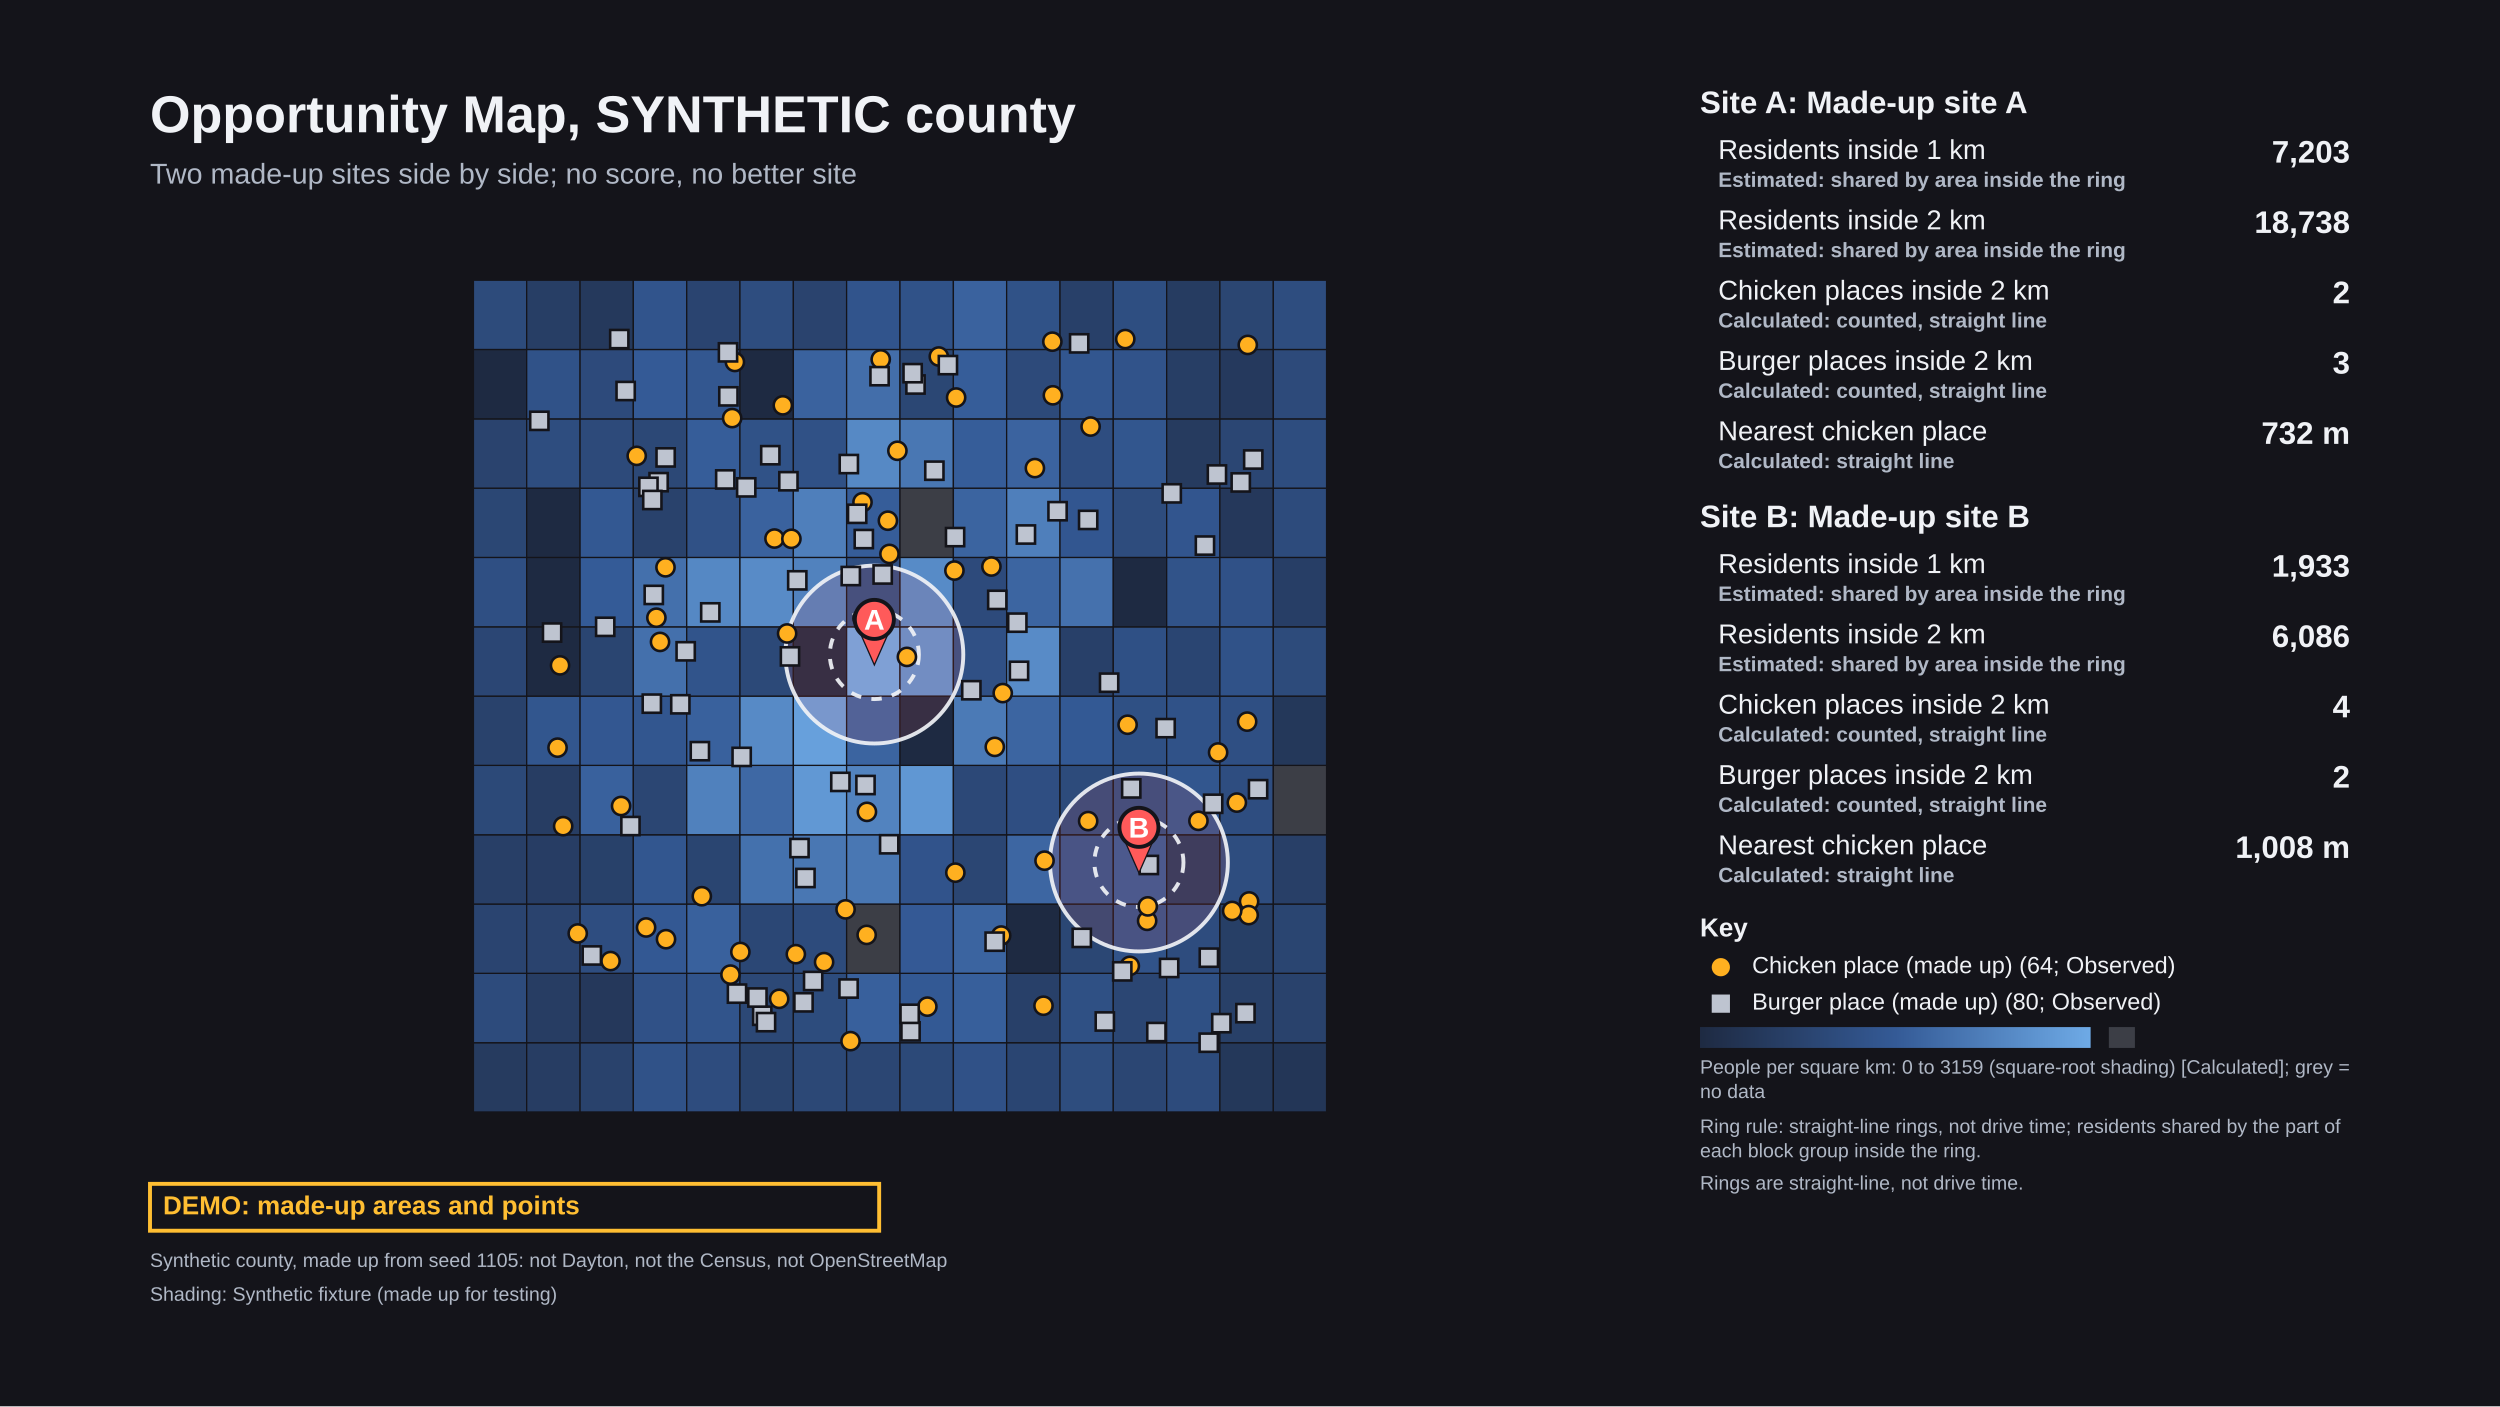
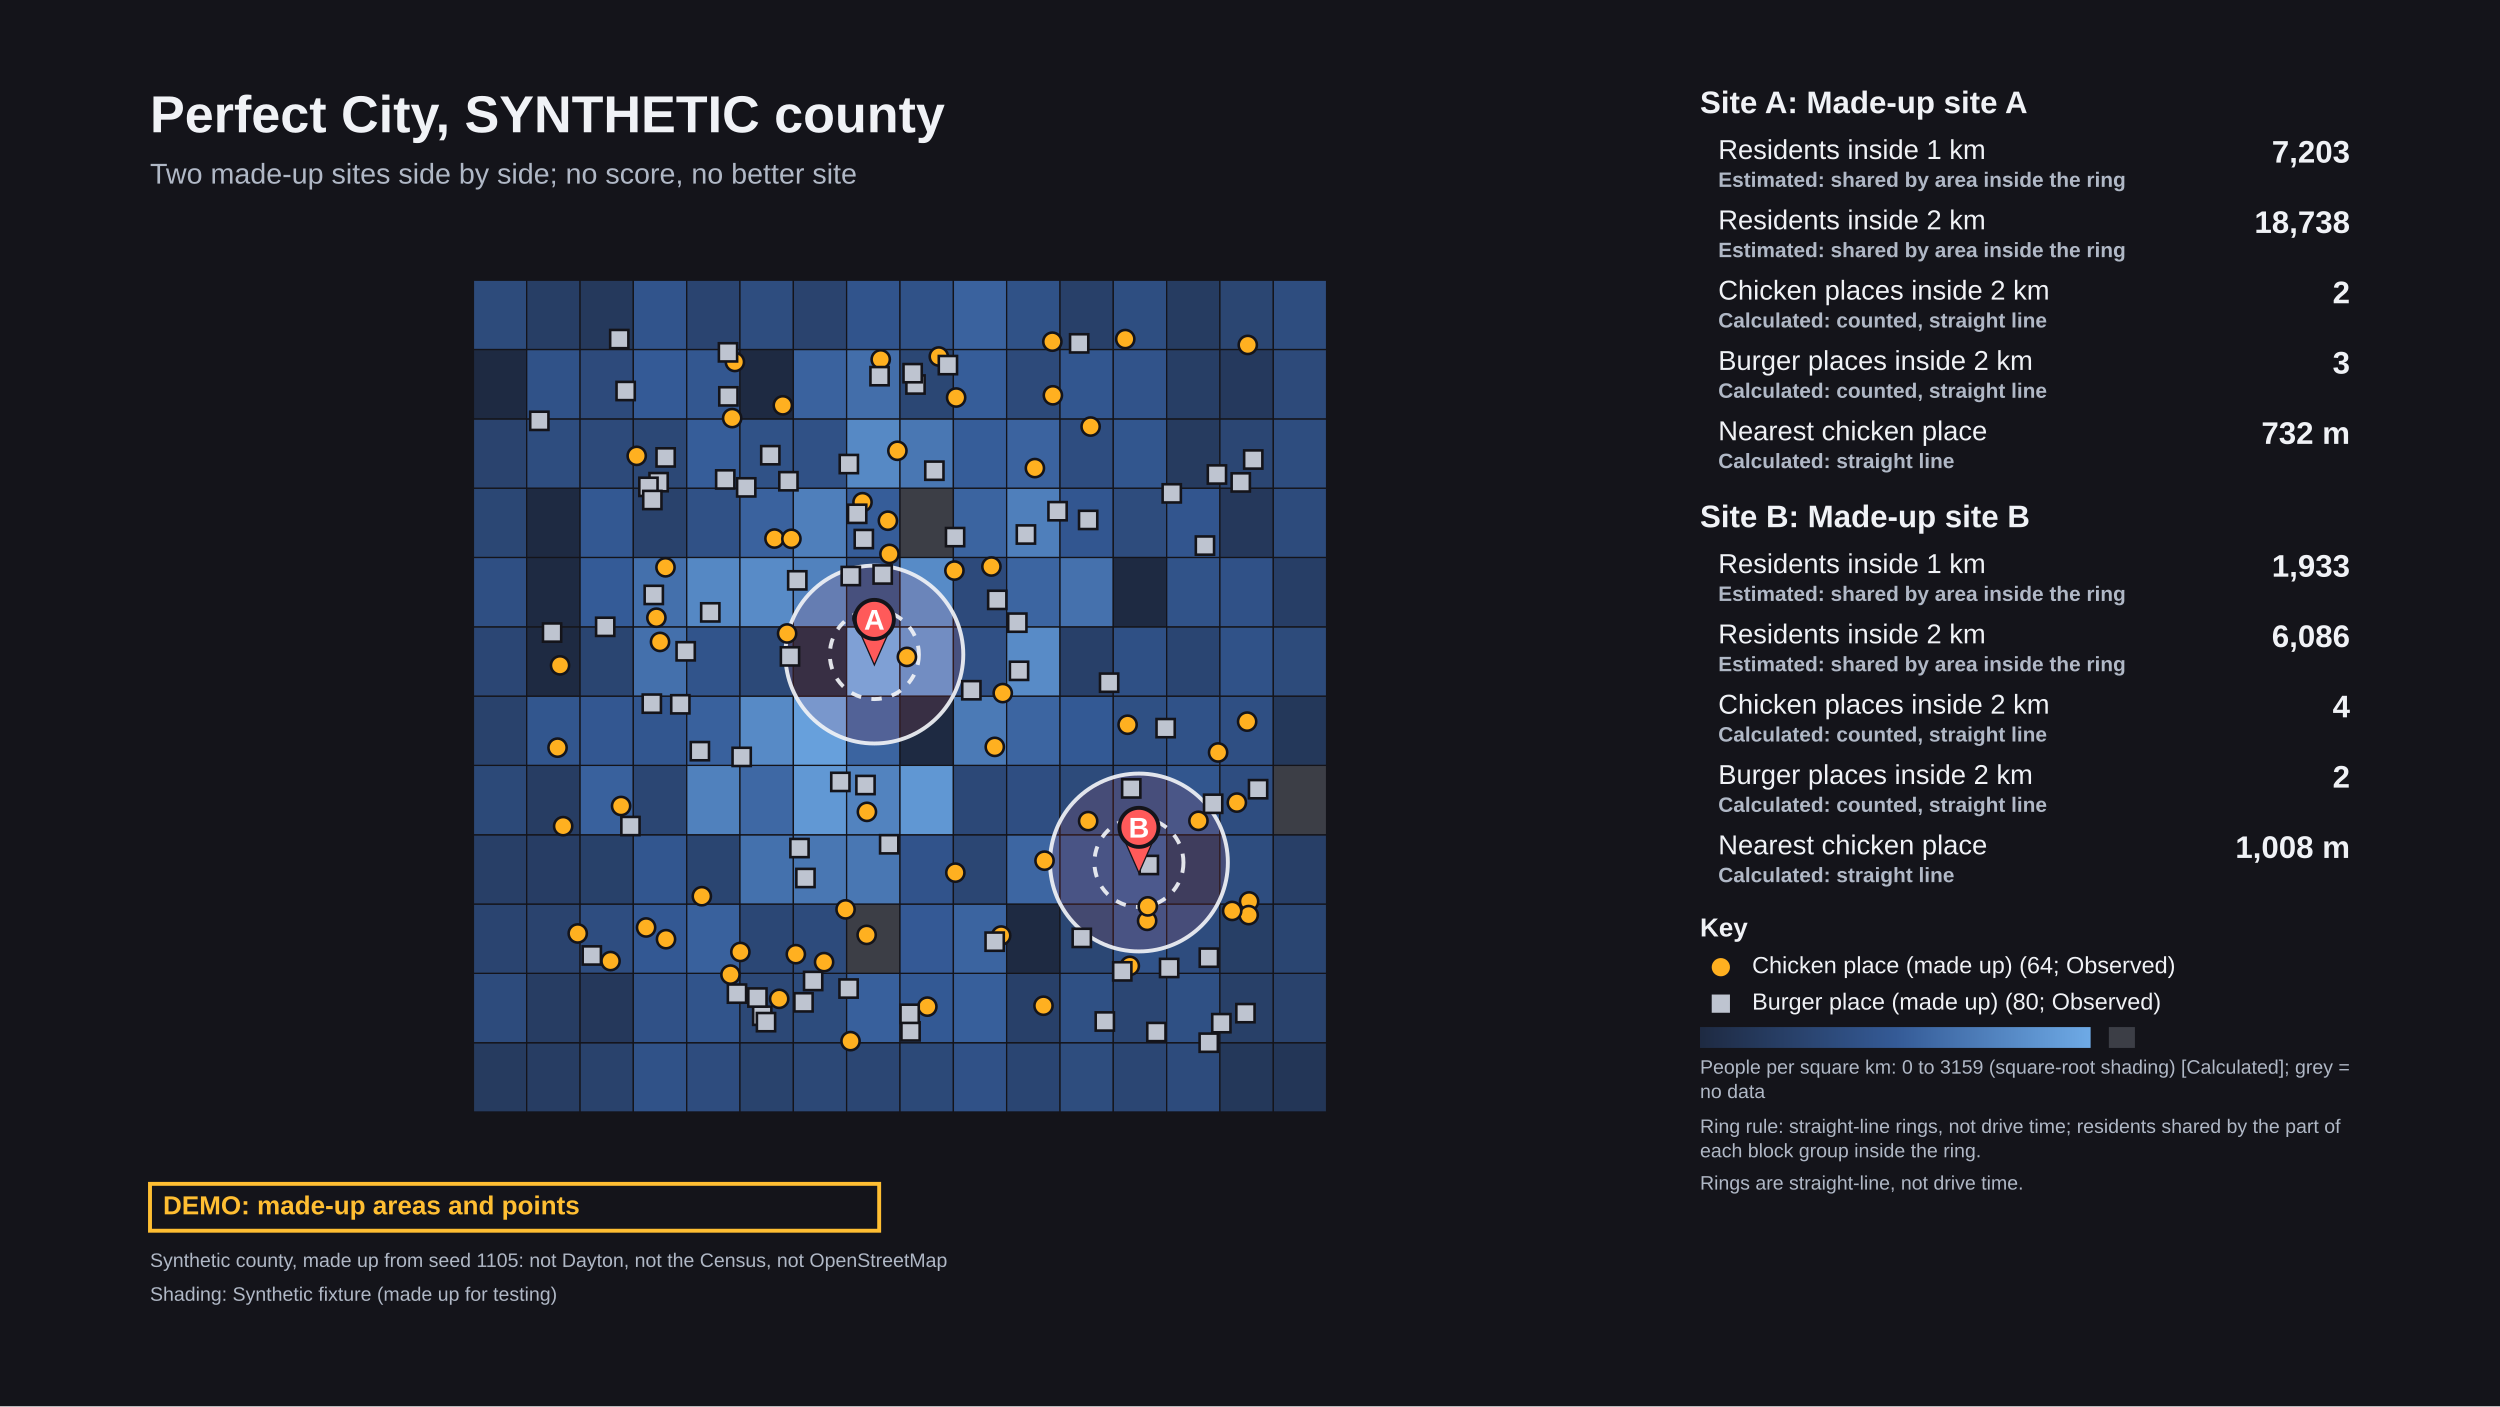
- <svg xmlns="http://www.w3.org/2000/svg" viewBox="0 0 1920 1080" width="1920" height="1080" role="img" aria-label="Opportunity Map, SYNTHETIC county" font-family="Arial, Helvetica, sans-serif">
+ <svg xmlns="http://www.w3.org/2000/svg" viewBox="0 0 1920 1080" width="1920" height="1080" role="img" aria-label="Perfect City, SYNTHETIC county" font-family="Arial, Helvetica, sans-serif">
  <rect width="1920" height="1080" fill="#14141a" />
-   <text x="115.2" y="101.6" font-size="40.0" fill="#f0f2f6" text-anchor="start" font-weight="bold">Opportunity Map, SYNTHETIC county</text>
+   <text x="115.2" y="101.6" font-size="40.0" fill="#f0f2f6" text-anchor="start" font-weight="bold">Perfect City, SYNTHETIC county</text>
  <text x="115.2" y="141.0" font-size="22.0" fill="#b0b8c6" text-anchor="start">Two made-up sites side by side; no score, no better site</text>
  <g stroke="#14141a" stroke-width="1">
    <polygon points="363.6,854.0 404.5,854.0 404.5,800.8 363.6,800.8" fill="#263b5f" />
    <polygon points="404.5,854.0 445.5,854.0 445.5,800.8 404.5,800.8" fill="#273d63" />
    <polygon points="445.5,854.0 486.4,854.0 486.4,800.8 445.5,800.8" fill="#29426c" />
    <polygon points="486.4,854.0 527.4,854.0 527.4,800.8 486.4,800.8" fill="#305288" />
    <polygon points="527.4,854.0 568.3,854.0 568.3,800.8 527.4,800.8" fill="#2e4c7e" />
    <polygon points="568.3,854.0 609.3,854.0 609.3,800.8 568.3,800.8" fill="#29436d" />
    <polygon points="609.3,854.0 650.2,854.0 650.2,800.8 609.3,800.8" fill="#2c4876" />
    <polygon points="650.2,854.0 691.2,854.0 691.2,800.8 650.2,800.8" fill="#2b4673" />
    <polygon points="691.2,854.0 732.2,854.0 732.2,800.8 691.2,800.8" fill="#2c4978" />
    <polygon points="732.2,854.0 773.1,854.0 773.1,800.8 732.2,800.8" fill="#305187" />
    <polygon points="773.1,854.0 814.1,854.0 814.1,800.8 773.1,800.8" fill="#2a4572" />
    <polygon points="814.1,854.0 855.0,854.0 855.0,800.8 814.1,800.8" fill="#2e4d7e" />
    <polygon points="855.0,854.0 896.0,854.0 896.0,800.8 855.0,800.8" fill="#2b4673" />
    <polygon points="896.0,854.0 936.9,854.0 936.9,800.8 896.0,800.8" fill="#2d4b7c" />
    <polygon points="936.9,854.0 977.9,854.0 977.9,800.8 936.9,800.8" fill="#24385a" />
    <polygon points="977.9,854.0 1018.8,854.0 1018.8,800.8 977.9,800.8" fill="#233657" />
    <polygon points="363.6,800.8 404.5,800.8 404.5,747.5 363.6,747.5" fill="#2d4b7c" />
    <polygon points="404.5,800.8 445.5,800.8 445.5,747.5 404.5,747.5" fill="#273d63" />
    <polygon points="445.5,800.8 486.4,800.8 486.4,747.5 445.5,747.5" fill="#25385b" />
    <polygon points="486.4,800.8 527.4,800.8 527.4,747.5 486.4,747.5" fill="#305187" />
    <polygon points="527.4,800.8 568.3,800.8 568.3,747.5 527.4,747.5" fill="#31548b" />
    <polygon points="568.3,800.8 609.3,800.8 609.3,747.5 568.3,747.5" fill="#2c4876" />
    <polygon points="609.3,800.8 650.2,800.8 650.2,747.5 609.3,747.5" fill="#2d4c7d" />
    <polygon points="650.2,800.8 691.2,800.8 691.2,747.5 650.2,747.5" fill="#38609c" />
    <polygon points="691.2,800.8 732.2,800.8 732.2,747.5 691.2,747.5" fill="#335994" />
    <polygon points="732.2,800.8 773.1,800.8 773.1,747.5 732.2,747.5" fill="#375f9b" />
    <polygon points="773.1,800.8 814.1,800.8 814.1,747.5 773.1,747.5" fill="#284069" />
    <polygon points="814.1,800.8 855.0,800.8 855.0,747.5 814.1,747.5" fill="#2f5084" />
    <polygon points="855.0,800.8 896.0,800.8 896.0,747.5 855.0,747.5" fill="#2b4673" />
    <polygon points="896.0,800.8 936.9,800.8 936.9,747.5 896.0,747.5" fill="#2f5084" />
    <polygon points="936.9,800.8 977.9,800.8 977.9,747.5 936.9,747.5" fill="#284068" />
    <polygon points="977.9,800.8 1018.8,800.8 1018.8,747.5 977.9,747.5" fill="#29426c" />
    <polygon points="363.6,747.5 404.5,747.5 404.5,694.3 363.6,694.3" fill="#2a4470" />
    <polygon points="404.5,747.5 445.5,747.5 445.5,694.3 404.5,694.3" fill="#2a436e" />
    <polygon points="445.5,747.5 486.4,747.5 486.4,694.3 445.5,694.3" fill="#2e4d80" />
    <polygon points="486.4,747.5 527.4,747.5 527.4,694.3 486.4,694.3" fill="#335893" />
    <polygon points="527.4,747.5 568.3,747.5 568.3,694.3 527.4,694.3" fill="#39619d" />
    <polygon points="568.3,747.5 609.3,747.5 609.3,694.3 568.3,694.3" fill="#2b4775" />
    <polygon points="609.3,747.5 650.2,747.5 650.2,694.3 609.3,694.3" fill="#2d4b7c" />
    <polygon points="650.2,747.5 691.2,747.5 691.2,694.3 650.2,694.3" fill="#3c3e46" />
    <polygon points="691.2,747.5 732.2,747.5 732.2,694.3 691.2,694.3" fill="#345995" />
    <polygon points="732.2,747.5 773.1,747.5 773.1,694.3 732.2,694.3" fill="#3b64a0" />
    <polygon points="773.1,747.5 814.1,747.5 814.1,694.3 773.1,694.3" fill="#1e2a42" />
    <polygon points="814.1,747.5 855.0,747.5 855.0,694.3 814.1,694.3" fill="#2b4774" />
    <polygon points="855.0,747.5 896.0,747.5 896.0,694.3 855.0,694.3" fill="#315389" />
    <polygon points="896.0,747.5 936.9,747.5 936.9,694.3 896.0,694.3" fill="#2e4c7e" />
    <polygon points="936.9,747.5 977.9,747.5 977.9,694.3 936.9,694.3" fill="#273f66" />
    <polygon points="977.9,747.5 1018.8,747.5 1018.8,694.3 977.9,694.3" fill="#2a4571" />
    <polygon points="363.6,694.3 404.5,694.3 404.5,641.1 363.6,641.1" fill="#283f67" />
    <polygon points="404.5,694.3 445.5,694.3 445.5,641.1 404.5,641.1" fill="#273d64" />
    <polygon points="445.5,694.3 486.4,694.3 486.4,641.1 445.5,641.1" fill="#28416a" />
    <polygon points="486.4,694.3 527.4,694.3 527.4,641.1 486.4,641.1" fill="#32568f" />
    <polygon points="527.4,694.3 568.3,694.3 568.3,641.1 527.4,641.1" fill="#2a4571" />
    <polygon points="568.3,694.3 609.3,694.3 609.3,641.1 568.3,641.1" fill="#4471ad" />
    <polygon points="609.3,694.3 650.2,694.3 650.2,641.1 609.3,641.1" fill="#4977b3" />
    <polygon points="650.2,694.3 691.2,694.3 691.2,641.1 650.2,641.1" fill="#4977b3" />
    <polygon points="691.2,694.3 732.2,694.3 732.2,641.1 691.2,641.1" fill="#31538b" />
    <polygon points="732.2,694.3 773.1,694.3 773.1,641.1 732.2,641.1" fill="#2b4673" />
    <polygon points="773.1,694.3 814.1,694.3 814.1,641.1 773.1,641.1" fill="#3d66a2" />
    <polygon points="814.1,694.3 855.0,694.3 855.0,641.1 814.1,641.1" fill="#31548b" />
    <polygon points="855.0,694.3 896.0,694.3 896.0,641.1 855.0,641.1" fill="#345995" />
    <polygon points="896.0,694.3 936.9,694.3 936.9,641.1 896.0,641.1" fill="#253a5e" />
    <polygon points="936.9,694.3 977.9,694.3 977.9,641.1 936.9,641.1" fill="#2e4d7f" />
    <polygon points="977.9,694.3 1018.8,694.3 1018.8,641.1 977.9,641.1" fill="#283f67" />
    <polygon points="363.6,641.1 404.5,641.1 404.5,587.8 363.6,587.8" fill="#2c4978" />
    <polygon points="404.5,641.1 445.5,641.1 445.5,587.8 404.5,587.8" fill="#273d63" />
    <polygon points="445.5,641.1 486.4,641.1 486.4,587.8 445.5,587.8" fill="#39619d" />
    <polygon points="486.4,641.1 527.4,641.1 527.4,587.8 486.4,587.8" fill="#2b4673" />
    <polygon points="527.4,641.1 568.3,641.1 568.3,587.8 527.4,587.8" fill="#5081bd" />
    <polygon points="568.3,641.1 609.3,641.1 609.3,587.8 568.3,587.8" fill="#3e68a4" />
    <polygon points="609.3,641.1 650.2,641.1 650.2,587.8 609.3,587.8" fill="#6198d4" />
    <polygon points="650.2,641.1 691.2,641.1 691.2,587.8 650.2,587.8" fill="#5283bf" />
    <polygon points="691.2,641.1 732.2,641.1 732.2,587.8 691.2,587.8" fill="#6097d3" />
    <polygon points="732.2,641.1 773.1,641.1 773.1,587.8 732.2,587.8" fill="#2c4877" />
    <polygon points="773.1,641.1 814.1,641.1 814.1,587.8 773.1,587.8" fill="#2f4e82" />
    <polygon points="814.1,641.1 855.0,641.1 855.0,587.8 814.1,587.8" fill="#2d4b7b" />
    <polygon points="855.0,641.1 896.0,641.1 896.0,587.8 855.0,587.8" fill="#2e4d80" />
    <polygon points="896.0,641.1 936.9,641.1 936.9,587.8 896.0,587.8" fill="#32568e" />
    <polygon points="936.9,641.1 977.9,641.1 977.9,587.8 936.9,587.8" fill="#2e4d80" />
    <polygon points="977.9,641.1 1018.8,641.1 1018.8,587.8 977.9,587.8" fill="#3c3e46" />
    <polygon points="363.6,587.8 404.5,587.8 404.5,534.6 363.6,534.6" fill="#29426c" />
    <polygon points="404.5,587.8 445.5,587.8 445.5,534.6 404.5,534.6" fill="#32568e" />
    <polygon points="445.5,587.8 486.4,587.8 486.4,534.6 445.5,534.6" fill="#335791" />
    <polygon points="486.4,587.8 527.4,587.8 527.4,534.6 486.4,534.6" fill="#32568f" />
    <polygon points="527.4,587.8 568.3,587.8 568.3,534.6 527.4,534.6" fill="#39619d" />
    <polygon points="568.3,587.8 609.3,587.8 609.3,534.6 568.3,534.6" fill="#578ac6" />
    <polygon points="609.3,587.8 650.2,587.8 650.2,534.6 609.3,534.6" fill="#67a0dc" />
    <polygon points="650.2,587.8 691.2,587.8 691.2,534.6 650.2,534.6" fill="#3b64a0" />
    <polygon points="691.2,587.8 732.2,587.8 732.2,534.6 691.2,534.6" fill="#1e2a42" />
    <polygon points="732.2,587.8 773.1,587.8 773.1,534.6 732.2,534.6" fill="#4b7ab6" />
    <polygon points="773.1,587.8 814.1,587.8 814.1,534.6 773.1,534.6" fill="#3c65a1" />
    <polygon points="814.1,587.8 855.0,587.8 855.0,534.6 814.1,534.6" fill="#335994" />
    <polygon points="855.0,587.8 896.0,587.8 896.0,534.6 855.0,534.6" fill="#2f5084" />
    <polygon points="896.0,587.8 936.9,587.8 936.9,534.6 896.0,534.6" fill="#305288" />
    <polygon points="936.9,587.8 977.9,587.8 977.9,534.6 936.9,534.6" fill="#2f4f83" />
    <polygon points="977.9,587.8 1018.8,587.8 1018.8,534.6 977.9,534.6" fill="#24385a" />
    <polygon points="363.6,534.6 404.5,534.6 404.5,481.4 363.6,481.4" fill="#2b4674" />
    <polygon points="404.5,534.6 445.5,534.6 445.5,481.4 404.5,481.4" fill="#1e2a42" />
    <polygon points="445.5,534.6 486.4,534.6 486.4,481.4 445.5,481.4" fill="#2a4571" />
    <polygon points="486.4,534.6 527.4,534.6 527.4,481.4 486.4,481.4" fill="#4470ac" />
    <polygon points="527.4,534.6 568.3,534.6 568.3,481.4 527.4,481.4" fill="#31548b" />
    <polygon points="568.3,534.6 609.3,534.6 609.3,481.4 568.3,481.4" fill="#2c4978" />
    <polygon points="609.3,534.6 650.2,534.6 650.2,481.4 609.3,481.4" fill="#1e2a42" />
    <polygon points="650.2,534.6 691.2,534.6 691.2,481.4 650.2,481.4" fill="#6eaae6" />
    <polygon points="691.2,534.6 732.2,534.6 732.2,481.4 691.2,481.4" fill="#5f95d1" />
    <polygon points="732.2,534.6 773.1,534.6 773.1,481.4 732.2,481.4" fill="#305085" />
    <polygon points="773.1,534.6 814.1,534.6 814.1,481.4 773.1,481.4" fill="#588bc7" />
    <polygon points="814.1,534.6 855.0,534.6 855.0,481.4 814.1,481.4" fill="#284069" />
    <polygon points="855.0,534.6 896.0,534.6 896.0,481.4 855.0,481.4" fill="#2f5085" />
    <polygon points="896.0,534.6 936.9,534.6 936.9,481.4 896.0,481.4" fill="#2a4572" />
    <polygon points="936.9,534.6 977.9,534.6 977.9,481.4 936.9,481.4" fill="#305288" />
    <polygon points="977.9,534.6 1018.8,534.6 1018.8,481.4 977.9,481.4" fill="#2d4b7b" />
    <polygon points="363.6,481.4 404.5,481.4 404.5,428.1 363.6,428.1" fill="#2f4f83" />
    <polygon points="404.5,481.4 445.5,481.4 445.5,428.1 404.5,428.1" fill="#1e2a42" />
    <polygon points="445.5,481.4 486.4,481.4 486.4,428.1 445.5,428.1" fill="#345b97" />
    <polygon points="486.4,481.4 527.4,481.4 527.4,428.1 486.4,428.1" fill="#4470ac" />
    <polygon points="527.4,481.4 568.3,481.4 568.3,428.1 527.4,428.1" fill="#5588c4" />
    <polygon points="568.3,481.4 609.3,481.4 609.3,428.1 568.3,428.1" fill="#588bc7" />
    <polygon points="609.3,481.4 650.2,481.4 650.2,428.1 609.3,428.1" fill="#5182be" />
    <polygon points="650.2,481.4 691.2,481.4 691.2,428.1 650.2,428.1" fill="#2f4f82" />
    <polygon points="691.2,481.4 732.2,481.4 732.2,428.1 691.2,428.1" fill="#578bc7" />
    <polygon points="732.2,481.4 773.1,481.4 773.1,428.1 732.2,428.1" fill="#2d4a7b" />
    <polygon points="773.1,481.4 814.1,481.4 814.1,428.1 773.1,428.1" fill="#3c65a1" />
    <polygon points="814.1,481.4 855.0,481.4 855.0,428.1 814.1,428.1" fill="#4571ad" />
    <polygon points="855.0,481.4 896.0,481.4 896.0,428.1 855.0,428.1" fill="#1e2a42" />
    <polygon points="896.0,481.4 936.9,481.4 936.9,428.1 896.0,428.1" fill="#315389" />
    <polygon points="936.9,481.4 977.9,481.4 977.9,428.1 936.9,428.1" fill="#305187" />
    <polygon points="977.9,481.4 1018.8,481.4 1018.8,428.1 977.9,428.1" fill="#273e66" />
    <polygon points="363.6,428.1 404.5,428.1 404.5,374.9 363.6,374.9" fill="#2b4774" />
    <polygon points="404.5,428.1 445.5,428.1 445.5,374.9 404.5,374.9" fill="#1e2a42" />
    <polygon points="445.5,428.1 486.4,428.1 486.4,374.9 445.5,374.9" fill="#335892" />
    <polygon points="486.4,428.1 527.4,428.1 527.4,374.9 486.4,374.9" fill="#29426c" />
    <polygon points="527.4,428.1 568.3,428.1 568.3,374.9 527.4,374.9" fill="#305186" />
    <polygon points="568.3,428.1 609.3,428.1 609.3,374.9 568.3,374.9" fill="#3a629e" />
    <polygon points="609.3,428.1 650.2,428.1 650.2,374.9 609.3,374.9" fill="#4f7fbb" />
    <polygon points="650.2,428.1 691.2,428.1 691.2,374.9 650.2,374.9" fill="#365d99" />
    <polygon points="691.2,428.1 732.2,428.1 732.2,374.9 691.2,374.9" fill="#3c3e46" />
    <polygon points="732.2,428.1 773.1,428.1 773.1,374.9 732.2,374.9" fill="#3b64a0" />
    <polygon points="773.1,428.1 814.1,428.1 814.1,374.9 773.1,374.9" fill="#4f7fbb" />
    <polygon points="814.1,428.1 855.0,428.1 855.0,374.9 814.1,374.9" fill="#325690" />
    <polygon points="855.0,428.1 896.0,428.1 896.0,374.9 855.0,374.9" fill="#2e4c7d" />
    <polygon points="896.0,428.1 936.9,428.1 936.9,374.9 896.0,374.9" fill="#32558e" />
    <polygon points="936.9,428.1 977.9,428.1 977.9,374.9 936.9,374.9" fill="#25385b" />
    <polygon points="977.9,428.1 1018.8,428.1 1018.8,374.9 977.9,374.9" fill="#2d4b7c" />
    <polygon points="363.6,374.9 404.5,374.9 404.5,321.7 363.6,321.7" fill="#2a436e" />
    <polygon points="404.5,374.9 445.5,374.9 445.5,321.7 404.5,321.7" fill="#2e4d7f" />
    <polygon points="445.5,374.9 486.4,374.9 486.4,321.7 445.5,321.7" fill="#2d4a7a" />
    <polygon points="486.4,374.9 527.4,374.9 527.4,321.7 486.4,321.7" fill="#2c4876" />
    <polygon points="527.4,374.9 568.3,374.9 568.3,321.7 527.4,321.7" fill="#365d99" />
    <polygon points="568.3,374.9 609.3,374.9 609.3,321.7 568.3,321.7" fill="#305287" />
    <polygon points="609.3,374.9 650.2,374.9 650.2,321.7 609.3,321.7" fill="#305186" />
    <polygon points="650.2,374.9 691.2,374.9 691.2,321.7 650.2,321.7" fill="#5689c5" />
    <polygon points="691.2,374.9 732.2,374.9 732.2,321.7 691.2,321.7" fill="#4977b3" />
    <polygon points="732.2,374.9 773.1,374.9 773.1,321.7 732.2,321.7" fill="#365d99" />
    <polygon points="773.1,374.9 814.1,374.9 814.1,321.7 773.1,321.7" fill="#3b639f" />
    <polygon points="814.1,374.9 855.0,374.9 855.0,321.7 814.1,321.7" fill="#2e4d80" />
    <polygon points="855.0,374.9 896.0,374.9 896.0,321.7 855.0,321.7" fill="#32568e" />
    <polygon points="896.0,374.9 936.9,374.9 936.9,321.7 896.0,321.7" fill="#263b5f" />
    <polygon points="936.9,374.9 977.9,374.9 977.9,321.7 936.9,321.7" fill="#2b4673" />
    <polygon points="977.9,374.9 1018.8,374.9 1018.8,321.7 977.9,321.7" fill="#2e4d7f" />
    <polygon points="363.6,321.7 404.5,321.7 404.5,268.4 363.6,268.4" fill="#1e2a42" />
    <polygon points="404.5,321.7 445.5,321.7 445.5,268.4 404.5,268.4" fill="#305288" />
    <polygon points="445.5,321.7 486.4,321.7 486.4,268.4 445.5,268.4" fill="#2d4a7b" />
    <polygon points="486.4,321.7 527.4,321.7 527.4,268.4 486.4,268.4" fill="#345a96" />
    <polygon points="527.4,321.7 568.3,321.7 568.3,268.4 527.4,268.4" fill="#335790" />
    <polygon points="568.3,321.7 609.3,321.7 609.3,268.4 568.3,268.4" fill="#1e2a42" />
    <polygon points="609.3,321.7 650.2,321.7 650.2,268.4 609.3,268.4" fill="#3a629e" />
    <polygon points="650.2,321.7 691.2,321.7 691.2,268.4 650.2,268.4" fill="#436eaa" />
    <polygon points="691.2,321.7 732.2,321.7 732.2,268.4 691.2,268.4" fill="#2b4774" />
    <polygon points="732.2,321.7 773.1,321.7 773.1,268.4 732.2,268.4" fill="#365d99" />
    <polygon points="773.1,321.7 814.1,321.7 814.1,268.4 773.1,268.4" fill="#2d4a7a" />
    <polygon points="814.1,321.7 855.0,321.7 855.0,268.4 814.1,268.4" fill="#32568f" />
    <polygon points="855.0,321.7 896.0,321.7 896.0,268.4 855.0,268.4" fill="#31538a" />
    <polygon points="896.0,321.7 936.9,321.7 936.9,268.4 896.0,268.4" fill="#273e65" />
    <polygon points="936.9,321.7 977.9,321.7 977.9,268.4 936.9,268.4" fill="#25395d" />
    <polygon points="977.9,321.7 1018.8,321.7 1018.8,268.4 977.9,268.4" fill="#2d4a7a" />
    <polygon points="363.6,268.4 404.5,268.4 404.5,215.2 363.6,215.2" fill="#2d4b7b" />
    <polygon points="404.5,268.4 445.5,268.4 445.5,215.2 404.5,215.2" fill="#273e65" />
    <polygon points="445.5,268.4 486.4,268.4 486.4,215.2 445.5,215.2" fill="#25395c" />
    <polygon points="486.4,268.4 527.4,268.4 527.4,215.2 486.4,215.2" fill="#31548c" />
    <polygon points="527.4,268.4 568.3,268.4 568.3,215.2 527.4,215.2" fill="#2a4470" />
    <polygon points="568.3,268.4 609.3,268.4 609.3,215.2 568.3,215.2" fill="#2e4d7f" />
    <polygon points="609.3,268.4 650.2,268.4 650.2,215.2 609.3,215.2" fill="#2a436e" />
    <polygon points="650.2,268.4 691.2,268.4 691.2,215.2 650.2,215.2" fill="#31548c" />
    <polygon points="691.2,268.4 732.2,268.4 732.2,215.2 691.2,215.2" fill="#305288" />
    <polygon points="732.2,268.4 773.1,268.4 773.1,215.2 732.2,215.2" fill="#3a629e" />
    <polygon points="773.1,268.4 814.1,268.4 814.1,215.2 773.1,215.2" fill="#305287" />
    <polygon points="814.1,268.4 855.0,268.4 855.0,215.2 814.1,215.2" fill="#284069" />
    <polygon points="855.0,268.4 896.0,268.4 896.0,215.2 855.0,215.2" fill="#2e4e81" />
    <polygon points="896.0,268.4 936.9,268.4 936.9,215.2 896.0,215.2" fill="#263c61" />
    <polygon points="936.9,268.4 977.9,268.4 977.9,215.2 936.9,215.2" fill="#2b4672" />
    <polygon points="977.9,268.4 1018.8,268.4 1018.8,215.2 977.9,215.2" fill="#2e4d7f" />
  </g>
  <clipPath id="mapbox">
    <rect x="115.2" y="205.2" width="1152.0" height="658.8" />
  </clipPath>
  <g clip-path="url(#mapbox)">
    <circle cx="671.5" cy="502.7" r="68.3" fill="#ff5a5a" fill-opacity="0.12" />
    <circle cx="671.5" cy="502.7" r="34.2" fill="none" stroke="#f0f2f6" stroke-opacity="0.92" stroke-width="3" stroke-dasharray="8 8" />
    <circle cx="671.5" cy="502.7" r="68.3" fill="none" stroke="#f0f2f6" stroke-opacity="0.92" stroke-width="3" />
    <circle cx="874.7" cy="662.4" r="68.3" fill="#ff5a5a" fill-opacity="0.12" />
    <circle cx="874.7" cy="662.4" r="34.2" fill="none" stroke="#f0f2f6" stroke-opacity="0.92" stroke-width="3" stroke-dasharray="8 8" />
    <circle cx="874.7" cy="662.4" r="68.3" fill="none" stroke="#f0f2f6" stroke-opacity="0.92" stroke-width="3" />
  </g>
  <circle cx="504.1" cy="474.4" r="7.0" fill="#ffb020" stroke="#14141a" stroke-width="2" />
  <circle cx="653.2" cy="799.6" r="7.0" fill="#ffb020" stroke="#14141a" stroke-width="2" />
  <circle cx="562.3" cy="321.1" r="7.0" fill="#ffb020" stroke="#14141a" stroke-width="2" />
  <circle cx="568.6" cy="731.1" r="7.0" fill="#ffb020" stroke="#14141a" stroke-width="2" />
  <circle cx="733.0" cy="438.2" r="7.0" fill="#ffb020" stroke="#14141a" stroke-width="2" />
  <circle cx="539.0" cy="688.3" r="7.0" fill="#ffb020" stroke="#14141a" stroke-width="2" />
  <circle cx="428.2" cy="574.2" r="7.0" fill="#ffb020" stroke="#14141a" stroke-width="2" />
  <circle cx="649.4" cy="698.4" r="7.0" fill="#ffb020" stroke="#14141a" stroke-width="2" />
  <circle cx="594.8" cy="413.6" r="7.0" fill="#ffb020" stroke="#14141a" stroke-width="2" />
  <circle cx="837.6" cy="327.6" r="7.0" fill="#ffb020" stroke="#14141a" stroke-width="2" />
  <circle cx="712.2" cy="773.1" r="7.0" fill="#ffb020" stroke="#14141a" stroke-width="2" />
  <circle cx="604.5" cy="486.5" r="7.0" fill="#ffb020" stroke="#14141a" stroke-width="2" />
  <circle cx="835.7" cy="630.6" r="7.0" fill="#ffb020" stroke="#14141a" stroke-width="2" />
  <circle cx="808.2" cy="262.4" r="7.0" fill="#ffb020" stroke="#14141a" stroke-width="2" />
  <circle cx="734.3" cy="305.3" r="7.0" fill="#ffb020" stroke="#14141a" stroke-width="2" />
  <circle cx="920.4" cy="630.4" r="7.0" fill="#ffb020" stroke="#14141a" stroke-width="2" />
  <circle cx="721.0" cy="273.8" r="7.0" fill="#ffb020" stroke="#14141a" stroke-width="2" />
  <circle cx="761.4" cy="435.1" r="7.0" fill="#ffb020" stroke="#14141a" stroke-width="2" />
  <circle cx="794.8" cy="359.5" r="7.0" fill="#ffb020" stroke="#14141a" stroke-width="2" />
  <circle cx="676.4" cy="276.0" r="7.0" fill="#ffb020" stroke="#14141a" stroke-width="2" />
  <circle cx="770.1" cy="532.3" r="7.0" fill="#ffb020" stroke="#14141a" stroke-width="2" />
  <circle cx="601.2" cy="311.3" r="7.0" fill="#ffb020" stroke="#14141a" stroke-width="2" />
  <circle cx="432.5" cy="634.5" r="7.0" fill="#ffb020" stroke="#14141a" stroke-width="2" />
  <circle cx="802.2" cy="661.0" r="7.0" fill="#ffb020" stroke="#14141a" stroke-width="2" />
  <circle cx="598.4" cy="767.1" r="7.0" fill="#ffb020" stroke="#14141a" stroke-width="2" />
  <circle cx="496.2" cy="712.3" r="7.0" fill="#ffb020" stroke="#14141a" stroke-width="2" />
  <circle cx="665.8" cy="623.5" r="7.0" fill="#ffb020" stroke="#14141a" stroke-width="2" />
  <circle cx="662.4" cy="385.7" r="7.0" fill="#ffb020" stroke="#14141a" stroke-width="2" />
  <circle cx="949.9" cy="616.4" r="7.0" fill="#ffb020" stroke="#14141a" stroke-width="2" />
  <circle cx="935.5" cy="577.9" r="7.0" fill="#ffb020" stroke="#14141a" stroke-width="2" />
  <circle cx="665.6" cy="718.0" r="7.0" fill="#ffb020" stroke="#14141a" stroke-width="2" />
  <circle cx="632.9" cy="738.9" r="7.0" fill="#ffb020" stroke="#14141a" stroke-width="2" />
  <circle cx="564.4" cy="278.0" r="7.0" fill="#ffb020" stroke="#14141a" stroke-width="2" />
  <circle cx="689.2" cy="346.2" r="7.0" fill="#ffb020" stroke="#14141a" stroke-width="2" />
  <circle cx="867.7" cy="741.8" r="7.0" fill="#ffb020" stroke="#14141a" stroke-width="2" />
  <circle cx="662.4" cy="474.9" r="7.0" fill="#ffb020" stroke="#14141a" stroke-width="2" />
  <circle cx="959.3" cy="692.3" r="7.0" fill="#ffb020" stroke="#14141a" stroke-width="2" />
  <circle cx="958.3" cy="264.9" r="7.0" fill="#ffb020" stroke="#14141a" stroke-width="2" />
  <circle cx="430.1" cy="511.0" r="7.0" fill="#ffb020" stroke="#14141a" stroke-width="2" />
  <circle cx="489.0" cy="350.1" r="7.0" fill="#ffb020" stroke="#14141a" stroke-width="2" />
  <circle cx="764.0" cy="573.6" r="7.0" fill="#ffb020" stroke="#14141a" stroke-width="2" />
  <circle cx="511.1" cy="435.7" r="7.0" fill="#ffb020" stroke="#14141a" stroke-width="2" />
  <circle cx="511.5" cy="721.3" r="7.0" fill="#ffb020" stroke="#14141a" stroke-width="2" />
  <circle cx="801.4" cy="772.4" r="7.0" fill="#ffb020" stroke="#14141a" stroke-width="2" />
  <circle cx="881.0" cy="707.2" r="7.0" fill="#ffb020" stroke="#14141a" stroke-width="2" />
  <circle cx="957.8" cy="554.2" r="7.0" fill="#ffb020" stroke="#14141a" stroke-width="2" />
  <circle cx="768.9" cy="718.5" r="7.0" fill="#ffb020" stroke="#14141a" stroke-width="2" />
  <circle cx="611.2" cy="732.8" r="7.0" fill="#ffb020" stroke="#14141a" stroke-width="2" />
  <circle cx="959.0" cy="702.8" r="7.0" fill="#ffb020" stroke="#14141a" stroke-width="2" />
  <circle cx="561.0" cy="748.5" r="7.0" fill="#ffb020" stroke="#14141a" stroke-width="2" />
  <circle cx="946.3" cy="699.6" r="7.0" fill="#ffb020" stroke="#14141a" stroke-width="2" />
  <circle cx="733.7" cy="670.2" r="7.0" fill="#ffb020" stroke="#14141a" stroke-width="2" />
  <circle cx="696.5" cy="504.5" r="7.0" fill="#ffb020" stroke="#14141a" stroke-width="2" />
  <circle cx="864.2" cy="260.4" r="7.0" fill="#ffb020" stroke="#14141a" stroke-width="2" />
  <circle cx="443.7" cy="716.9" r="7.0" fill="#ffb020" stroke="#14141a" stroke-width="2" />
  <circle cx="881.5" cy="696.1" r="7.0" fill="#ffb020" stroke="#14141a" stroke-width="2" />
  <circle cx="681.9" cy="399.9" r="7.0" fill="#ffb020" stroke="#14141a" stroke-width="2" />
  <circle cx="808.6" cy="303.6" r="7.0" fill="#ffb020" stroke="#14141a" stroke-width="2" />
  <circle cx="506.9" cy="493.0" r="7.0" fill="#ffb020" stroke="#14141a" stroke-width="2" />
  <circle cx="866.0" cy="556.6" r="7.0" fill="#ffb020" stroke="#14141a" stroke-width="2" />
  <circle cx="477.0" cy="619.0" r="7.0" fill="#ffb020" stroke="#14141a" stroke-width="2" />
  <circle cx="468.9" cy="738.1" r="7.0" fill="#ffb020" stroke="#14141a" stroke-width="2" />
  <circle cx="683.1" cy="425.4" r="7.0" fill="#ffb020" stroke="#14141a" stroke-width="2" />
  <circle cx="607.8" cy="413.8" r="7.0" fill="#ffb020" stroke="#14141a" stroke-width="2" />
  <rect x="477.2" y="627.4" width="14.0" height="14.0" fill="#bec4d0" stroke="#14141a" stroke-width="2" />
  <rect x="538.5" y="463.3" width="14.0" height="14.0" fill="#bec4d0" stroke="#14141a" stroke-width="2" />
  <rect x="805.2" y="385.6" width="14.0" height="14.0" fill="#bec4d0" stroke="#14141a" stroke-width="2" />
  <rect x="861.8" y="598.5" width="14.0" height="14.0" fill="#bec4d0" stroke="#14141a" stroke-width="2" />
  <rect x="721.0" y="273.4" width="14.0" height="14.0" fill="#bec4d0" stroke="#14141a" stroke-width="2" />
  <rect x="498.8" y="363.3" width="14.0" height="14.0" fill="#bec4d0" stroke="#14141a" stroke-width="2" />
  <rect x="578.4" y="773.1" width="14.0" height="14.0" fill="#bec4d0" stroke="#14141a" stroke-width="2" />
  <rect x="921.3" y="793.8" width="14.0" height="14.0" fill="#bec4d0" stroke="#14141a" stroke-width="2" />
  <rect x="888.2" y="552.2" width="14.0" height="14.0" fill="#bec4d0" stroke="#14141a" stroke-width="2" />
  <rect x="844.8" y="517.3" width="14.0" height="14.0" fill="#bec4d0" stroke="#14141a" stroke-width="2" />
  <rect x="692.3" y="785.1" width="14.0" height="14.0" fill="#bec4d0" stroke="#14141a" stroke-width="2" />
  <rect x="959.2" y="599.1" width="14.0" height="14.0" fill="#bec4d0" stroke="#14141a" stroke-width="2" />
  <rect x="949.5" y="771.1" width="14.0" height="14.0" fill="#bec4d0" stroke="#14141a" stroke-width="2" />
  <rect x="574.7" y="759.1" width="14.0" height="14.0" fill="#bec4d0" stroke="#14141a" stroke-width="2" />
  <rect x="552.4" y="297.4" width="14.0" height="14.0" fill="#bec4d0" stroke="#14141a" stroke-width="2" />
  <rect x="447.5" y="726.8" width="14.0" height="14.0" fill="#bec4d0" stroke="#14141a" stroke-width="2" />
  <rect x="890.9" y="736.4" width="14.0" height="14.0" fill="#bec4d0" stroke="#14141a" stroke-width="2" />
  <rect x="457.8" y="474.4" width="14.0" height="14.0" fill="#bec4d0" stroke="#14141a" stroke-width="2" />
  <rect x="519.6" y="493.2" width="14.0" height="14.0" fill="#bec4d0" stroke="#14141a" stroke-width="2" />
  <rect x="841.5" y="777.5" width="14.0" height="14.0" fill="#bec4d0" stroke="#14141a" stroke-width="2" />
  <rect x="504.2" y="344.3" width="14.0" height="14.0" fill="#bec4d0" stroke="#14141a" stroke-width="2" />
  <rect x="584.6" y="342.6" width="14.0" height="14.0" fill="#bec4d0" stroke="#14141a" stroke-width="2" />
  <rect x="821.8" y="256.7" width="14.0" height="14.0" fill="#bec4d0" stroke="#14141a" stroke-width="2" />
  <rect x="927.6" y="357.4" width="14.0" height="14.0" fill="#bec4d0" stroke="#14141a" stroke-width="2" />
  <rect x="638.4" y="593.5" width="14.0" height="14.0" fill="#bec4d0" stroke="#14141a" stroke-width="2" />
  <rect x="644.9" y="349.4" width="14.0" height="14.0" fill="#bec4d0" stroke="#14141a" stroke-width="2" />
  <rect x="651.3" y="387.6" width="14.0" height="14.0" fill="#bec4d0" stroke="#14141a" stroke-width="2" />
  <rect x="559.0" y="756.1" width="14.0" height="14.0" fill="#bec4d0" stroke="#14141a" stroke-width="2" />
  <rect x="945.9" y="363.5" width="14.0" height="14.0" fill="#bec4d0" stroke="#14141a" stroke-width="2" />
  <rect x="491.0" y="366.9" width="14.0" height="14.0" fill="#bec4d0" stroke="#14141a" stroke-width="2" />
  <rect x="924.7" y="610.3" width="14.0" height="14.0" fill="#bec4d0" stroke="#14141a" stroke-width="2" />
  <rect x="599.7" y="497.1" width="14.0" height="14.0" fill="#bec4d0" stroke="#14141a" stroke-width="2" />
  <rect x="407.2" y="316.2" width="14.0" height="14.0" fill="#bec4d0" stroke="#14141a" stroke-width="2" />
  <rect x="656.4" y="407.0" width="14.0" height="14.0" fill="#bec4d0" stroke="#14141a" stroke-width="2" />
  <rect x="611.6" y="667.3" width="14.0" height="14.0" fill="#bec4d0" stroke="#14141a" stroke-width="2" />
  <rect x="581.3" y="778.0" width="14.0" height="14.0" fill="#bec4d0" stroke="#14141a" stroke-width="2" />
  <rect x="696.1" y="288.3" width="14.0" height="14.0" fill="#bec4d0" stroke="#14141a" stroke-width="2" />
  <rect x="417.0" y="478.8" width="14.0" height="14.0" fill="#bec4d0" stroke="#14141a" stroke-width="2" />
  <rect x="739.0" y="523.1" width="14.0" height="14.0" fill="#bec4d0" stroke="#14141a" stroke-width="2" />
  <rect x="607.0" y="644.3" width="14.0" height="14.0" fill="#bec4d0" stroke="#14141a" stroke-width="2" />
  <rect x="756.9" y="716.2" width="14.0" height="14.0" fill="#bec4d0" stroke="#14141a" stroke-width="2" />
  <rect x="473.5" y="293.3" width="14.0" height="14.0" fill="#bec4d0" stroke="#14141a" stroke-width="2" />
  <rect x="693.9" y="279.6" width="14.0" height="14.0" fill="#bec4d0" stroke="#14141a" stroke-width="2" />
  <rect x="823.8" y="713.3" width="14.0" height="14.0" fill="#bec4d0" stroke="#14141a" stroke-width="2" />
  <rect x="918.4" y="412.0" width="14.0" height="14.0" fill="#bec4d0" stroke="#14141a" stroke-width="2" />
  <rect x="710.6" y="354.5" width="14.0" height="14.0" fill="#bec4d0" stroke="#14141a" stroke-width="2" />
  <rect x="758.9" y="453.7" width="14.0" height="14.0" fill="#bec4d0" stroke="#14141a" stroke-width="2" />
  <rect x="854.9" y="739.0" width="14.0" height="14.0" fill="#bec4d0" stroke="#14141a" stroke-width="2" />
  <rect x="828.7" y="392.3" width="14.0" height="14.0" fill="#bec4d0" stroke="#14141a" stroke-width="2" />
  <rect x="646.4" y="435.4" width="14.0" height="14.0" fill="#bec4d0" stroke="#14141a" stroke-width="2" />
  <rect x="605.3" y="438.7" width="14.0" height="14.0" fill="#bec4d0" stroke="#14141a" stroke-width="2" />
  <rect x="566.1" y="367.3" width="14.0" height="14.0" fill="#bec4d0" stroke="#14141a" stroke-width="2" />
  <rect x="892.9" y="371.9" width="14.0" height="14.0" fill="#bec4d0" stroke="#14141a" stroke-width="2" />
  <rect x="775.6" y="508.2" width="14.0" height="14.0" fill="#bec4d0" stroke="#14141a" stroke-width="2" />
  <rect x="670.9" y="434.2" width="14.0" height="14.0" fill="#bec4d0" stroke="#14141a" stroke-width="2" />
  <rect x="691.6" y="771.6" width="14.0" height="14.0" fill="#bec4d0" stroke="#14141a" stroke-width="2" />
  <rect x="552.1" y="263.6" width="14.0" height="14.0" fill="#bec4d0" stroke="#14141a" stroke-width="2" />
  <rect x="955.5" y="345.9" width="14.0" height="14.0" fill="#bec4d0" stroke="#14141a" stroke-width="2" />
  <rect x="668.5" y="281.9" width="14.0" height="14.0" fill="#bec4d0" stroke="#14141a" stroke-width="2" />
  <rect x="921.4" y="728.5" width="14.0" height="14.0" fill="#bec4d0" stroke="#14141a" stroke-width="2" />
  <rect x="562.6" y="574.3" width="14.0" height="14.0" fill="#bec4d0" stroke="#14141a" stroke-width="2" />
  <rect x="644.7" y="752.2" width="14.0" height="14.0" fill="#bec4d0" stroke="#14141a" stroke-width="2" />
  <rect x="493.6" y="533.4" width="14.0" height="14.0" fill="#bec4d0" stroke="#14141a" stroke-width="2" />
  <rect x="495.1" y="449.9" width="14.0" height="14.0" fill="#bec4d0" stroke="#14141a" stroke-width="2" />
  <rect x="550.0" y="361.2" width="14.0" height="14.0" fill="#bec4d0" stroke="#14141a" stroke-width="2" />
  <rect x="881.1" y="785.6" width="14.0" height="14.0" fill="#bec4d0" stroke="#14141a" stroke-width="2" />
  <rect x="675.9" y="641.4" width="14.0" height="14.0" fill="#bec4d0" stroke="#14141a" stroke-width="2" />
  <rect x="468.6" y="253.4" width="14.0" height="14.0" fill="#bec4d0" stroke="#14141a" stroke-width="2" />
  <rect x="530.5" y="569.9" width="14.0" height="14.0" fill="#bec4d0" stroke="#14141a" stroke-width="2" />
  <rect x="494.0" y="377.0" width="14.0" height="14.0" fill="#bec4d0" stroke="#14141a" stroke-width="2" />
  <rect x="515.5" y="533.9" width="14.0" height="14.0" fill="#bec4d0" stroke="#14141a" stroke-width="2" />
  <rect x="726.5" y="405.5" width="14.0" height="14.0" fill="#bec4d0" stroke="#14141a" stroke-width="2" />
  <rect x="617.5" y="746.4" width="14.0" height="14.0" fill="#bec4d0" stroke="#14141a" stroke-width="2" />
  <rect x="610.1" y="762.8" width="14.0" height="14.0" fill="#bec4d0" stroke="#14141a" stroke-width="2" />
  <rect x="774.3" y="471.2" width="14.0" height="14.0" fill="#bec4d0" stroke="#14141a" stroke-width="2" />
  <rect x="598.5" y="362.6" width="14.0" height="14.0" fill="#bec4d0" stroke="#14141a" stroke-width="2" />
  <rect x="780.9" y="403.5" width="14.0" height="14.0" fill="#bec4d0" stroke="#14141a" stroke-width="2" />
  <rect x="931.0" y="778.8" width="14.0" height="14.0" fill="#bec4d0" stroke="#14141a" stroke-width="2" />
  <rect x="875.3" y="657.3" width="14.0" height="14.0" fill="#bec4d0" stroke="#14141a" stroke-width="2" />
  <rect x="657.7" y="595.9" width="14.0" height="14.0" fill="#bec4d0" stroke="#14141a" stroke-width="2" />
  <polygon points="671.5,510.7 656.5,476.7 686.5,476.7" fill="#ff5a5a" stroke="#14141a" />
  <circle cx="671.5" cy="475.7" r="15.0" fill="#ff5a5a" stroke="#14141a" stroke-width="3" />
  <text x="671.5" y="483.6" font-size="22.0" fill="#ffffff" text-anchor="middle" font-weight="bold">A</text>
  <polygon points="874.7,670.4 859.7,636.4 889.7,636.4" fill="#ff5a5a" stroke="#14141a" />
  <circle cx="874.7" cy="635.4" r="15.0" fill="#ff5a5a" stroke="#14141a" stroke-width="3" />
  <text x="874.7" y="643.3" font-size="22.0" fill="#ffffff" text-anchor="middle" font-weight="bold">B</text>
  <text x="1305.6" y="86.9" font-size="24.0" fill="#f0f2f6" text-anchor="start" font-weight="bold">Site A: Made-up site A</text>
  <text x="1319.6" y="122.1" font-size="21.0" fill="#f0f2f6" text-anchor="start">Residents inside 1 km</text>
  <text x="1804.8" y="124.9" font-size="24.0" fill="#f0f2f6" text-anchor="end" font-weight="bold">7,203</text>
  <text x="1319.6" y="143.5" font-size="16.0" fill="#b0b8c6" text-anchor="start" font-weight="bold">Estimated: shared by area inside the ring</text>
  <text x="1319.6" y="176.1" font-size="21.0" fill="#f0f2f6" text-anchor="start">Residents inside 2 km</text>
  <text x="1804.8" y="178.9" font-size="24.0" fill="#f0f2f6" text-anchor="end" font-weight="bold">18,738</text>
  <text x="1319.6" y="197.5" font-size="16.0" fill="#b0b8c6" text-anchor="start" font-weight="bold">Estimated: shared by area inside the ring</text>
  <text x="1319.6" y="230.1" font-size="21.0" fill="#f0f2f6" text-anchor="start">Chicken places inside 2 km</text>
  <text x="1804.8" y="232.9" font-size="24.0" fill="#f0f2f6" text-anchor="end" font-weight="bold">2</text>
  <text x="1319.6" y="251.5" font-size="16.0" fill="#b0b8c6" text-anchor="start" font-weight="bold">Calculated: counted, straight line</text>
  <text x="1319.6" y="284.1" font-size="21.0" fill="#f0f2f6" text-anchor="start">Burger places inside 2 km</text>
  <text x="1804.8" y="286.9" font-size="24.0" fill="#f0f2f6" text-anchor="end" font-weight="bold">3</text>
  <text x="1319.6" y="305.5" font-size="16.0" fill="#b0b8c6" text-anchor="start" font-weight="bold">Calculated: counted, straight line</text>
  <text x="1319.6" y="338.1" font-size="21.0" fill="#f0f2f6" text-anchor="start">Nearest chicken place</text>
  <text x="1804.8" y="340.9" font-size="24.0" fill="#f0f2f6" text-anchor="end" font-weight="bold">732 m</text>
  <text x="1319.6" y="359.5" font-size="16.0" fill="#b0b8c6" text-anchor="start" font-weight="bold">Calculated: straight line</text>
  <text x="1305.6" y="404.9" font-size="24.0" fill="#f0f2f6" text-anchor="start" font-weight="bold">Site B: Made-up site B</text>
  <text x="1319.6" y="440.1" font-size="21.0" fill="#f0f2f6" text-anchor="start">Residents inside 1 km</text>
  <text x="1804.8" y="442.9" font-size="24.0" fill="#f0f2f6" text-anchor="end" font-weight="bold">1,933</text>
  <text x="1319.6" y="461.5" font-size="16.0" fill="#b0b8c6" text-anchor="start" font-weight="bold">Estimated: shared by area inside the ring</text>
  <text x="1319.6" y="494.1" font-size="21.0" fill="#f0f2f6" text-anchor="start">Residents inside 2 km</text>
  <text x="1804.8" y="496.9" font-size="24.0" fill="#f0f2f6" text-anchor="end" font-weight="bold">6,086</text>
  <text x="1319.6" y="515.5" font-size="16.0" fill="#b0b8c6" text-anchor="start" font-weight="bold">Estimated: shared by area inside the ring</text>
  <text x="1319.6" y="548.1" font-size="21.0" fill="#f0f2f6" text-anchor="start">Chicken places inside 2 km</text>
  <text x="1804.8" y="550.9" font-size="24.0" fill="#f0f2f6" text-anchor="end" font-weight="bold">4</text>
  <text x="1319.6" y="569.5" font-size="16.0" fill="#b0b8c6" text-anchor="start" font-weight="bold">Calculated: counted, straight line</text>
  <text x="1319.6" y="602.1" font-size="21.0" fill="#f0f2f6" text-anchor="start">Burger places inside 2 km</text>
  <text x="1804.8" y="604.9" font-size="24.0" fill="#f0f2f6" text-anchor="end" font-weight="bold">2</text>
  <text x="1319.6" y="623.5" font-size="16.0" fill="#b0b8c6" text-anchor="start" font-weight="bold">Calculated: counted, straight line</text>
  <text x="1319.6" y="656.1" font-size="21.0" fill="#f0f2f6" text-anchor="start">Nearest chicken place</text>
  <text x="1804.8" y="658.9" font-size="24.0" fill="#f0f2f6" text-anchor="end" font-weight="bold">1,008 m</text>
  <text x="1319.6" y="677.5" font-size="16.0" fill="#b0b8c6" text-anchor="start" font-weight="bold">Calculated: straight line</text>
  <text x="1305.6" y="719.2" font-size="20.0" fill="#f0f2f6" text-anchor="start" font-weight="bold">Key</text>
  <circle cx="1321.6" cy="742.8" r="8.0" fill="#ffb020" stroke="#14141a" stroke-width="2" />
  <text x="1345.6" y="747.4" font-size="18.0" fill="#f0f2f6" text-anchor="start">Chicken place (made up) (64; Observed)</text>
  <rect x="1313.6" y="762.8" width="16.0" height="16.0" fill="#bec4d0" stroke="#14141a" stroke-width="2" />
  <text x="1345.6" y="775.4" font-size="18.0" fill="#f0f2f6" text-anchor="start">Burger place (made up) (80; Observed)</text>
  <linearGradient id="ramp">
    <stop offset="0.00" stop-color="#1e2a42" />
    <stop offset="0.25" stop-color="#29426c" />
    <stop offset="0.50" stop-color="#345a96" />
    <stop offset="0.75" stop-color="#5182be" />
    <stop offset="1.00" stop-color="#6eaae6" />
  </linearGradient>
  <rect x="1305.6" y="788.8" width="300.0" height="16.0" fill="url(#ramp)" />
  <rect x="1619.6" y="788.8" width="20.0" height="16.0" fill="#3c3e46" />
  <text x="1305.6" y="824.6" font-size="15.0" fill="#b0b8c6" text-anchor="start">People per square km: 0 to 3159 (square-root shading) [Calculated]; grey =</text>
  <text x="1305.6" y="843.3" font-size="15.0" fill="#b0b8c6" text-anchor="start">no data</text>
  <text x="1305.6" y="870.1" font-size="15.0" fill="#b0b8c6" text-anchor="start">Ring rule: straight-line rings, not drive time; residents shared by the part of</text>
  <text x="1305.6" y="888.8" font-size="15.0" fill="#b0b8c6" text-anchor="start">each block group inside the ring.</text>
  <text x="1305.6" y="913.6" font-size="15.0" fill="#b0b8c6" text-anchor="start">Rings are straight-line, not drive time.</text>
  <text x="115.2" y="973.0" font-size="15.0" fill="#b0b8c6" text-anchor="start">Synthetic county, made up from seed 1105: not Dayton, not the Census, not OpenStreetMap</text>
  <text x="115.2" y="999.0" font-size="15.0" fill="#b0b8c6" text-anchor="start">Shading: Synthetic fixture (made up for testing)</text>
  <rect x="115.2" y="909.2" width="560.0" height="36.0" fill="none" stroke="#ffbe32" stroke-width="3" />
  <text x="125.2" y="932.6" font-size="20.0" fill="#ffbe32" text-anchor="start" font-weight="bold">DEMO: made-up areas and points</text>
</svg>
